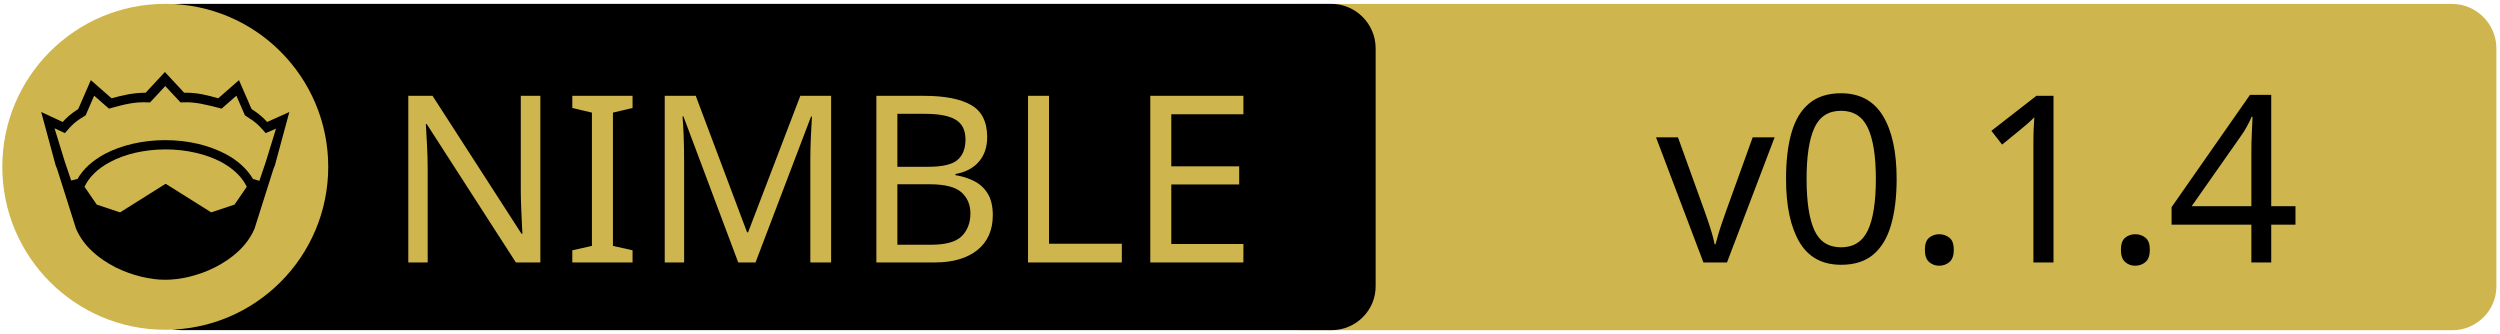
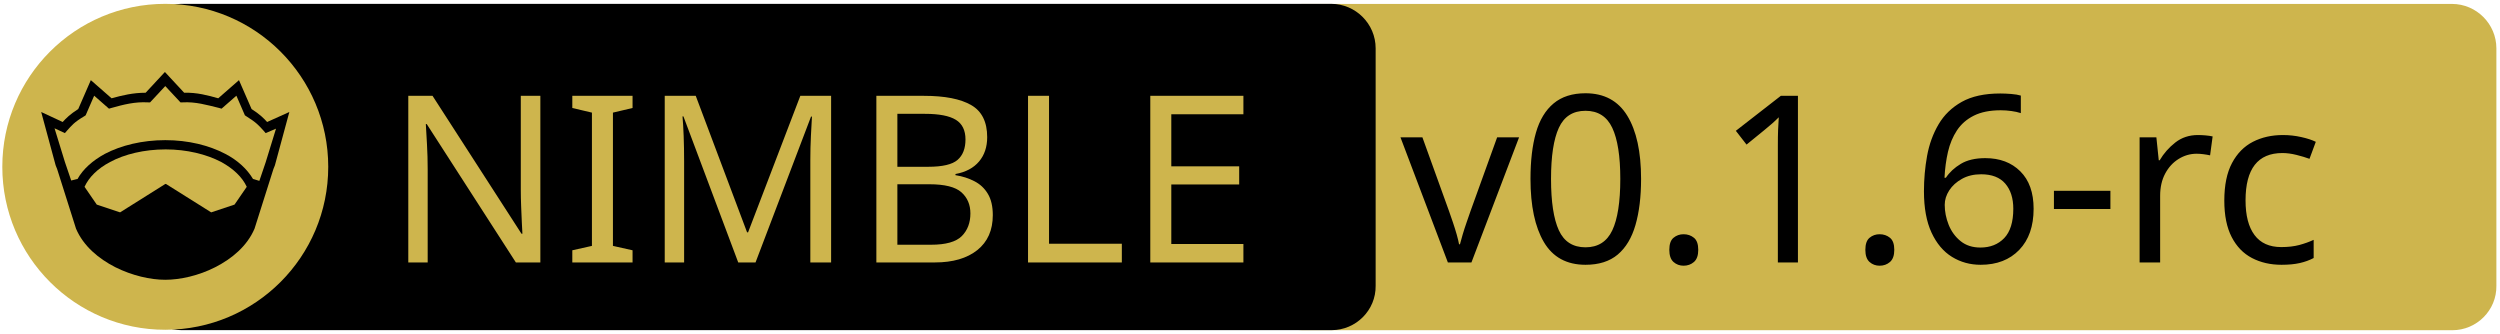
<svg xmlns="http://www.w3.org/2000/svg" xmlns:xlink="http://www.w3.org/1999/xlink" width="675" height="90" xml:space="preserve" version="1.1">
  <a xlink:href="https://github.com/chrischtel/gitty">
    <g>
      <path fill="#CEB54D" id="svg_15" d="m662.123,89.159l-310.5,0c-6.6,0 -12,-5.4 -12,-12l0,-64.1c0,-6.6 5.4,-12 12,-12l310.4,0c6.6,0 12,5.4 12,12l0,64.1c0.1,6.6 -5.3,12 -11.9,12z" />
      <path id="svg_1" d="m359.524,89.139l-310.5,0c-6.6,0 -12,-5.4 -12,-12l0,-64.1c0,-6.6 5.4,-12 12,-12l310.4,0c6.6,0 12,5.4 12,12l0,64.1c0.1,6.6 -5.3,12 -11.9,12z" />
      <rect id="svg_2" fill="none" height="45.9" width="315.3" class="st0" y="24.539" x="60.224" />
      <circle id="svg_4" fill="#CEB54D" r="44" cy="45.039" cx="44.624" class="st1" />
      <g id="XMLID_4_">
        <path id="svg_5" d="m78.124,30.239l-3.9,14.4l-0.4,1l-5.1,16.1c0,0 0,0 0,0c-2,4.7 -6.1,8.1 -10.6,10.4c-4.5,2.3 -9.5,3.4 -13.5,3.4c-4,0 -8.9,-1.1 -13.5,-3.4c-4.5,-2.3 -8.6,-5.7 -10.6,-10.4c0,0 0,0 0,0l-5.1,-16.1l-0.4,-1l-3.9,-14.4l5.8,2.7c0.9,-1 2,-2.1 4.2,-3.5l3.4,-7.8l5.6,4.9c2.9,-0.8 5.8,-1.5 9.2,-1.5l5.2,-5.6l5.2,5.6c3.4,-0.1 6.4,0.7 9.2,1.5l5.6,-4.9l3.4,7.8c2.2,1.4 3.3,2.5 4.2,3.5l6,-2.7z" />
        <g id="XMLID_6_">
          <g id="svg_6">
            <path id="svg_7" fill="#CEB54D" d="m66.624,50.439l-3.3,4.8l-6.3,2.1l-12.1,-7.6c-0.1,-0.1 -0.3,-0.1 -0.4,0l-12.1,7.6l-6.3,-2.1l-3.3,-4.8c1.2,-2.6 3.5,-4.9 6.9,-6.7c3.9,-2.1 9.2,-3.4 15,-3.4c5.7,0 11,1.3 15,3.4c3.3,1.8 5.7,4.1 6.9,6.7z" class="st1" />
          </g>
          <g id="svg_8" />
        </g>
        <g id="XMLID_5_">
          <g id="svg_9">
            <path id="svg_10" fill="#CEB54D" d="m74.524,34.739l-2.8,9.1l-1.7,5l-1.6,-0.5c0,0 -0.1,0 -0.1,0c-1.6,-2.7 -4.2,-5.1 -7.5,-6.8c-4.4,-2.3 -10,-3.7 -16.2,-3.7c-6.2,0 -11.9,1.4 -16.3,3.7c-3.3,1.8 -5.9,4.1 -7.4,6.8c0,0 -0.1,0 -0.1,0l-1.6,0.4l-1.7,-5l-2.8,-9.1l2.8,1.3l0.6,-0.7c1.2,-1.3 1.8,-2.2 4.7,-3.9l0.3,-0.2l2.3,-5.3l4,3.5l0.7,-0.2c3.2,-0.9 6.3,-1.7 9.8,-1.5l0.6,0l4.1,-4.4l4.1,4.4l0.6,0c3.5,-0.2 6.5,0.7 9.8,1.5l0.7,0.2l4,-3.5l2.3,5.3l0.3,0.2c2.9,1.8 3.5,2.6 4.7,3.9l0.6,0.7l2.8,-1.2z" class="st1" />
          </g>
          <g id="svg_11" />
        </g>
      </g>
      <text x="-442" y="-350.021" id="svg_16" font-size="63px" font-family="'PT Sans Caption', 'Tahoma', 'Helvetica Neue Medium', 'PT Sans', sans-serif" fill="#CEB54D" class="st1 st2 st3" transform="matrix(1 0 0 1 546.13 420.879)">NIMBLE</text>
-       <text x="-99.0" y="-350.012" id="svg_17" font-size="63.012px" font-family="'PT Sans Caption', 'Tahoma', 'Helvetica Neue Medium', 'PT Sans', sans-serif" fill="#000000" class="st1 st2 st3" transform="matrix(1 0 0 1 546.13 420.879)">v0.1.4</text>
+       <text x="-168.0" y="-350.012" id="svg_17" font-size="63.012px" font-family="'PT Sans Caption', 'Tahoma', 'Helvetica Neue Medium', 'PT Sans', sans-serif" fill="#000000" class="st1 st2 st3" transform="matrix(1 0 0 1 546.13 420.879)">v0.1.6-rc</text>
    </g>
  </a>
</svg>
